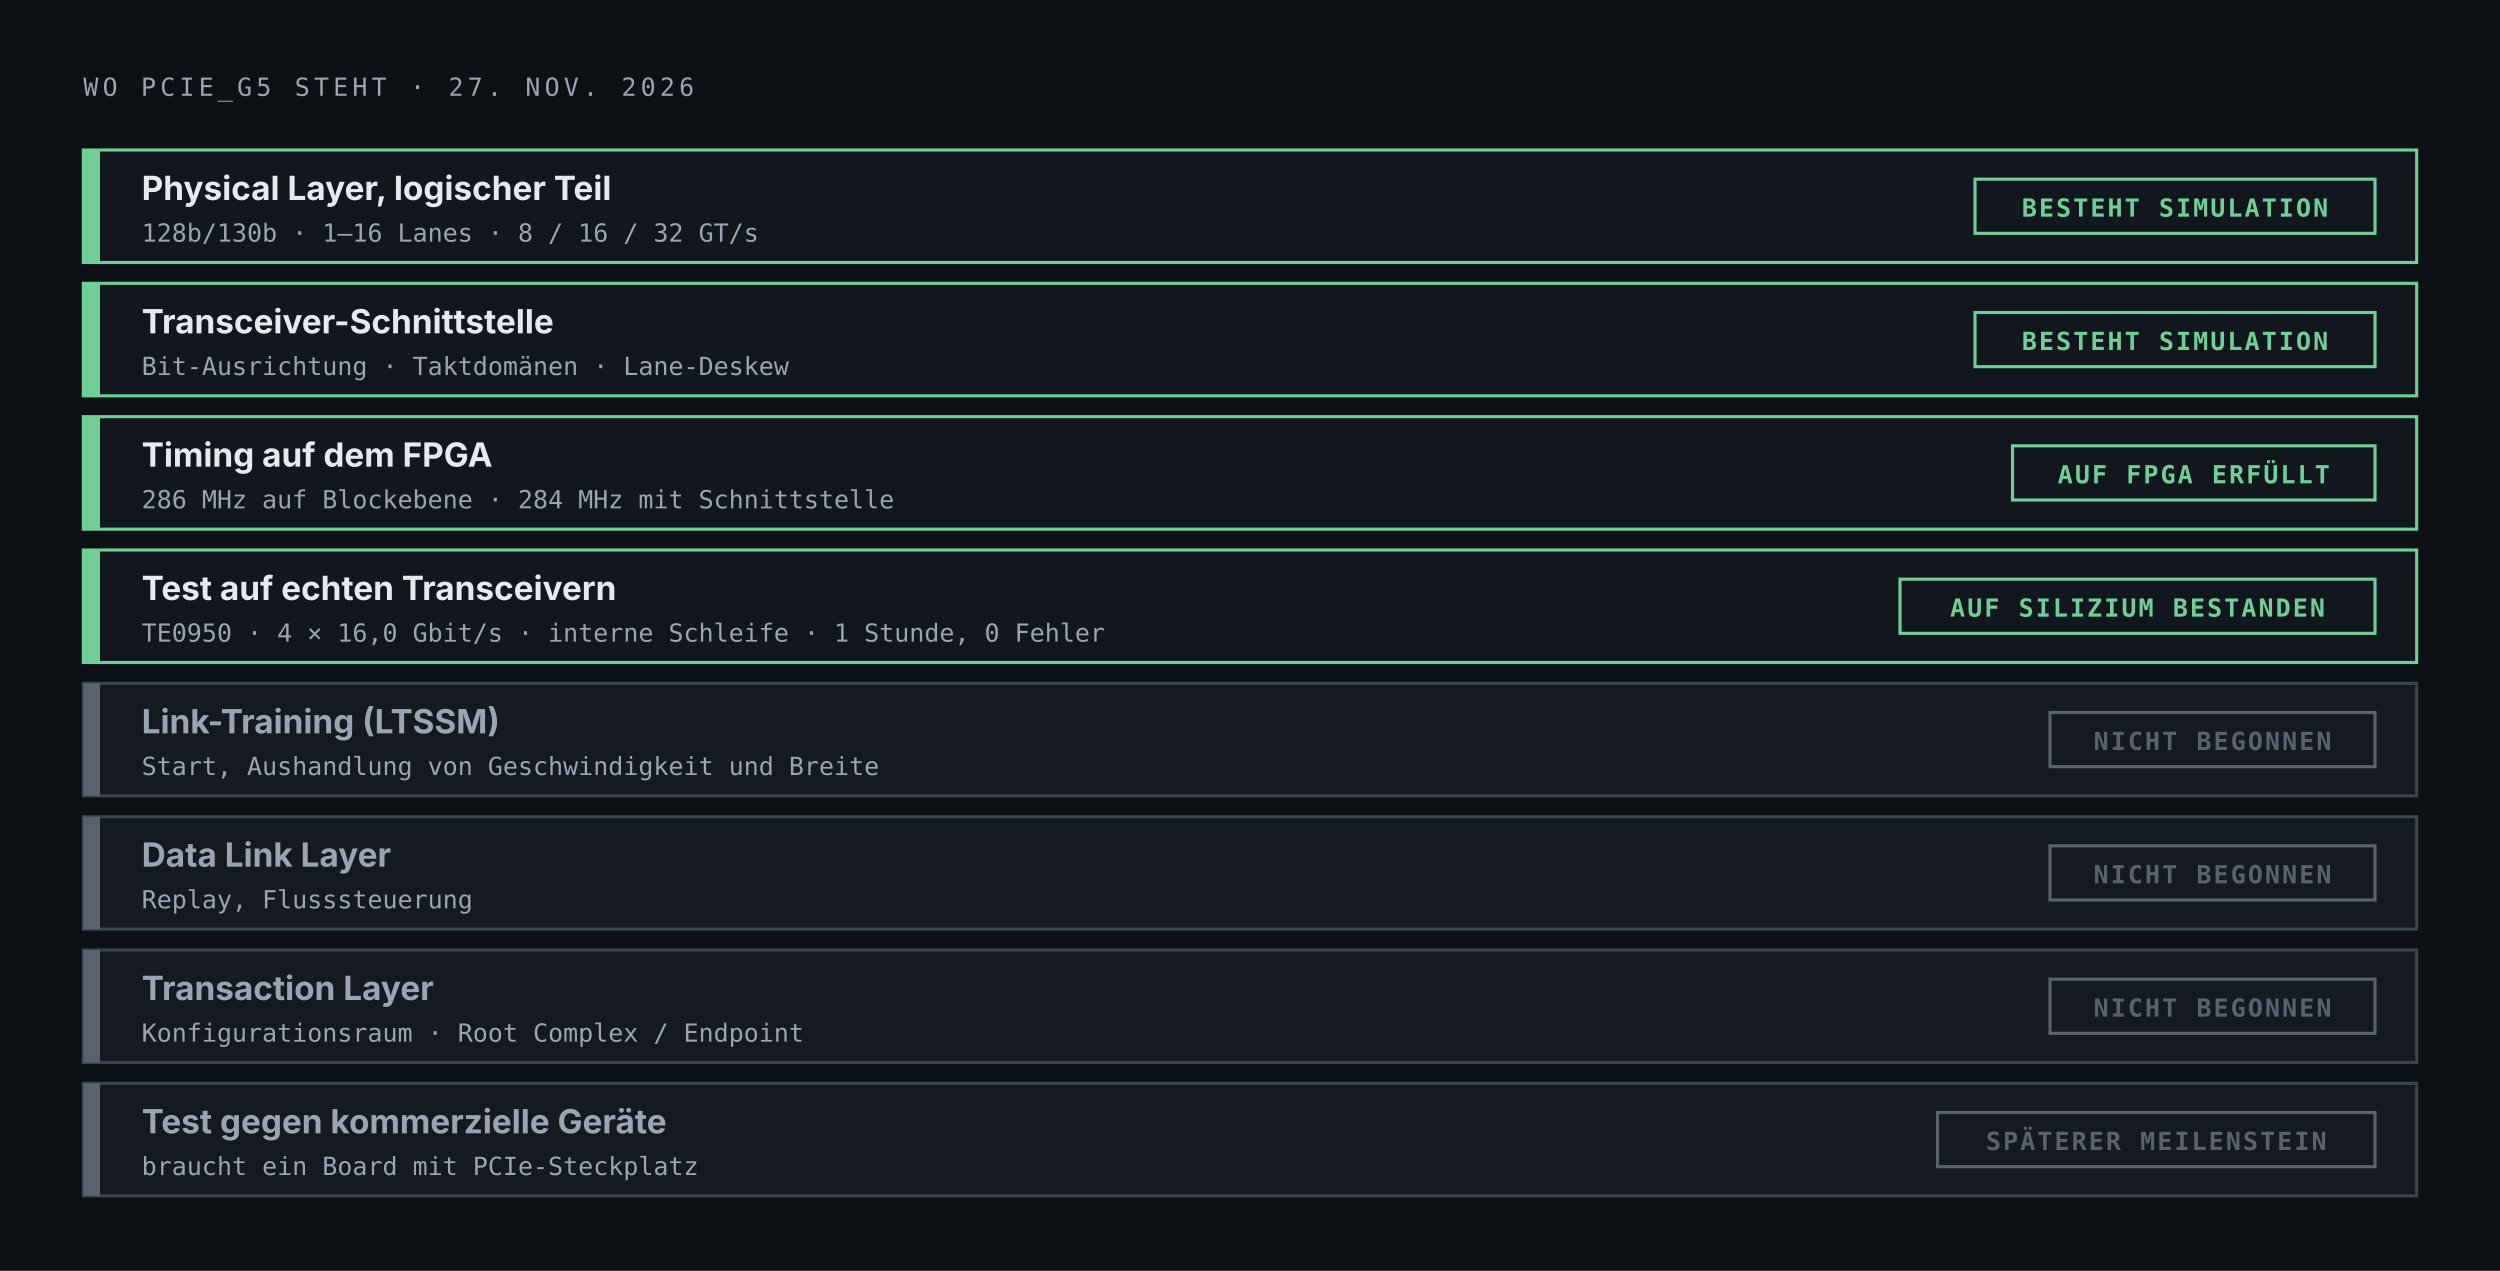
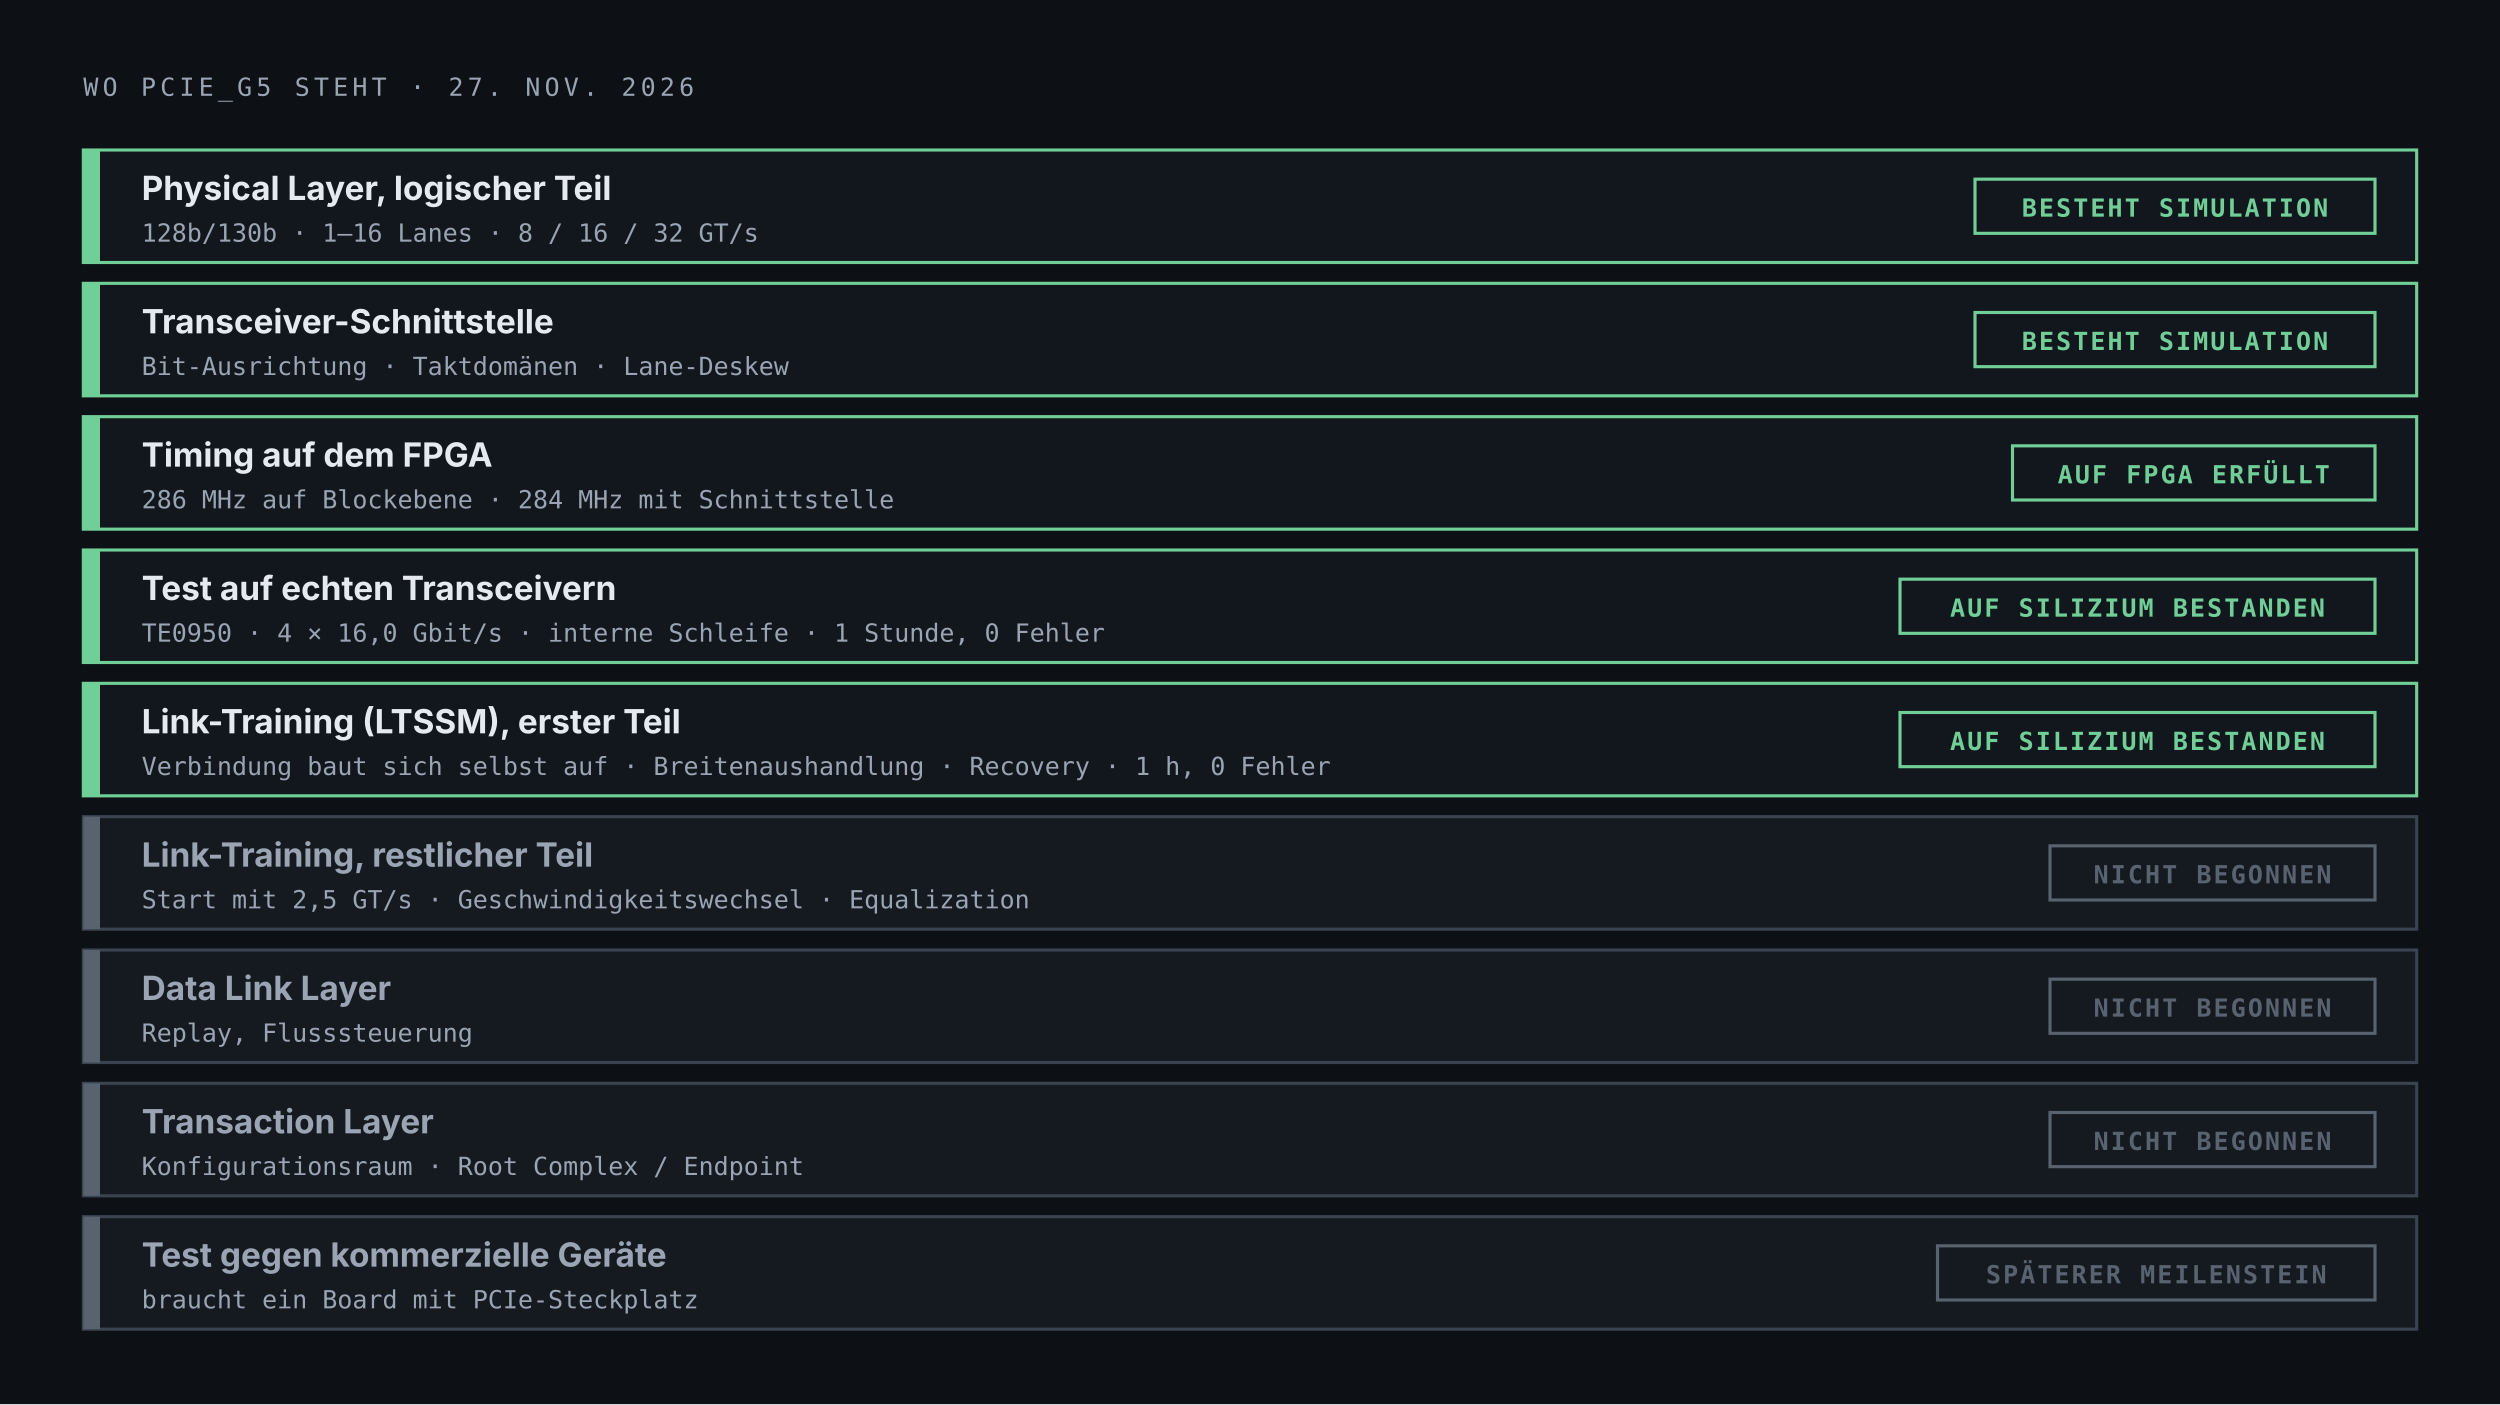
- <svg xmlns="http://www.w3.org/2000/svg" viewBox="0 0 1200 610" width="1200" height="610" role="img">
-   <rect width="1200" height="610" fill="#0d1014" />
+ <svg xmlns="http://www.w3.org/2000/svg" viewBox="0 0 1200 674" width="1200" height="674" role="img">
+   <rect width="1200" height="674" fill="#0d1014" />
  <defs>
    <filter id="glow" x="-50%" y="-50%" width="200%" height="200%">
      <feGaussianBlur stdDeviation="6" result="b" />
      <feMerge>
        <feMergeNode in="b" />
        <feMergeNode in="SourceGraphic" />
      </feMerge>
    </filter>
    <linearGradient id="gacc" x1="0" x2="1">
      <stop offset="0" stop-color="#f2a03d" stop-opacity=".5" />
      <stop offset="1" stop-color="#f2a03d" />
    </linearGradient>
    <linearGradient id="ggrey" x1="0" x2="1">
      <stop offset="0" stop-color="#59626f" stop-opacity=".5" />
      <stop offset="1" stop-color="#59626f" />
    </linearGradient>
    <linearGradient id="gblue" x1="0" x2="1">
      <stop offset="0" stop-color="#5b9bd5" stop-opacity=".35" />
      <stop offset="1" stop-color="#5b9bd5" />
    </linearGradient>
    <radialGradient id="halo">
      <stop offset="0" stop-color="#f2a03d" stop-opacity=".18" />
      <stop offset="1" stop-color="#f2a03d" stop-opacity="0" />
    </radialGradient>
    <pattern id="die" width="14" height="14" patternUnits="userSpaceOnUse">
      <path d="M14 0H0V14" fill="none" stroke="#1f2630" stroke-width="1" />
    </pattern>
  </defs>
  <text x="40" y="46" font-family="DejaVu Sans Mono, ui-monospace, Menlo, monospace" font-size="12" fill="#9aa4b2" text-anchor="start" font-weight="400" letter-spacing="2">WO PCIE_G5 STEHT · 27. NOV. 2026</text>
  <rect x="40" y="72" width="1120" height="54" fill="#12171d" stroke="#6fcf97" stroke-width="1.5" />
  <rect x="40" y="72" width="8" height="54" fill="#6fcf97" />
  <text x="68" y="96" font-family="Inter, system-ui, -apple-system, Segoe UI, Roboto, sans-serif" font-size="16" fill="#e6e9ee" text-anchor="start" font-weight="700" letter-spacing="0">Physical Layer, logischer Teil</text>
  <text x="68" y="116" font-family="DejaVu Sans Mono, ui-monospace, Menlo, monospace" font-size="12" fill="#9aa4b2" text-anchor="start" font-weight="400" letter-spacing="0">128b/130b · 1–16 Lanes · 8 / 16 / 32 GT/s</text>
  <rect x="948" y="86" width="192" height="26" fill="none" stroke="#6fcf97" stroke-width="1.5" />
  <text x="1044.0" y="104" font-family="DejaVu Sans Mono, ui-monospace, Menlo, monospace" font-size="12" fill="#6fcf97" text-anchor="middle" font-weight="700" letter-spacing="1">BESTEHT SIMULATION</text>
  <rect x="40" y="136" width="1120" height="54" fill="#12171d" stroke="#6fcf97" stroke-width="1.5" />
  <rect x="40" y="136" width="8" height="54" fill="#6fcf97" />
  <text x="68" y="160" font-family="Inter, system-ui, -apple-system, Segoe UI, Roboto, sans-serif" font-size="16" fill="#e6e9ee" text-anchor="start" font-weight="700" letter-spacing="0">Transceiver-Schnittstelle</text>
  <text x="68" y="180" font-family="DejaVu Sans Mono, ui-monospace, Menlo, monospace" font-size="12" fill="#9aa4b2" text-anchor="start" font-weight="400" letter-spacing="0">Bit-Ausrichtung · Taktdomänen · Lane-Deskew</text>
  <rect x="948" y="150" width="192" height="26" fill="none" stroke="#6fcf97" stroke-width="1.5" />
  <text x="1044.0" y="168" font-family="DejaVu Sans Mono, ui-monospace, Menlo, monospace" font-size="12" fill="#6fcf97" text-anchor="middle" font-weight="700" letter-spacing="1">BESTEHT SIMULATION</text>
  <rect x="40" y="200" width="1120" height="54" fill="#12171d" stroke="#6fcf97" stroke-width="1.5" />
  <rect x="40" y="200" width="8" height="54" fill="#6fcf97" />
  <text x="68" y="224" font-family="Inter, system-ui, -apple-system, Segoe UI, Roboto, sans-serif" font-size="16" fill="#e6e9ee" text-anchor="start" font-weight="700" letter-spacing="0">Timing auf dem FPGA</text>
  <text x="68" y="244" font-family="DejaVu Sans Mono, ui-monospace, Menlo, monospace" font-size="12" fill="#9aa4b2" text-anchor="start" font-weight="400" letter-spacing="0">286 MHz auf Blockebene · 284 MHz mit Schnittstelle</text>
  <rect x="966" y="214" width="174" height="26" fill="none" stroke="#6fcf97" stroke-width="1.5" />
  <text x="1053.0" y="232" font-family="DejaVu Sans Mono, ui-monospace, Menlo, monospace" font-size="12" fill="#6fcf97" text-anchor="middle" font-weight="700" letter-spacing="1">AUF FPGA ERFÜLLT</text>
  <rect x="40" y="264" width="1120" height="54" fill="#12171d" stroke="#6fcf97" stroke-width="1.5" />
  <rect x="40" y="264" width="8" height="54" fill="#6fcf97" />
  <text x="68" y="288" font-family="Inter, system-ui, -apple-system, Segoe UI, Roboto, sans-serif" font-size="16" fill="#e6e9ee" text-anchor="start" font-weight="700" letter-spacing="0">Test auf echten Transceivern</text>
  <text x="68" y="308" font-family="DejaVu Sans Mono, ui-monospace, Menlo, monospace" font-size="12" fill="#9aa4b2" text-anchor="start" font-weight="400" letter-spacing="0">TE0950 · 4 × 16,0 Gbit/s · interne Schleife · 1 Stunde, 0 Fehler</text>
  <rect x="912" y="278" width="228" height="26" fill="none" stroke="#6fcf97" stroke-width="1.5" />
  <text x="1026.0" y="296" font-family="DejaVu Sans Mono, ui-monospace, Menlo, monospace" font-size="12" fill="#6fcf97" text-anchor="middle" font-weight="700" letter-spacing="1">AUF SILIZIUM BESTANDEN</text>
-   <rect x="40" y="328" width="1120" height="54" fill="#151a21" stroke="#3a4350" stroke-width="1.5" />
-   <rect x="40" y="328" width="8" height="54" fill="#59626f" />
-   <text x="68" y="352" font-family="Inter, system-ui, -apple-system, Segoe UI, Roboto, sans-serif" font-size="16" fill="#9aa4b2" text-anchor="start" font-weight="700" letter-spacing="0">Link-Training (LTSSM)</text>
-   <text x="68" y="372" font-family="DejaVu Sans Mono, ui-monospace, Menlo, monospace" font-size="12" fill="#9aa4b2" text-anchor="start" font-weight="400" letter-spacing="0">Start, Aushandlung von Geschwindigkeit und Breite</text>
-   <rect x="984" y="342" width="156" height="26" fill="none" stroke="#59626f" stroke-width="1.5" />
-   <text x="1062.0" y="360" font-family="DejaVu Sans Mono, ui-monospace, Menlo, monospace" font-size="12" fill="#59626f" text-anchor="middle" font-weight="700" letter-spacing="1">NICHT BEGONNEN</text>
+   <rect x="40" y="328" width="1120" height="54" fill="#12171d" stroke="#6fcf97" stroke-width="1.5" />
+   <rect x="40" y="328" width="8" height="54" fill="#6fcf97" />
+   <text x="68" y="352" font-family="Inter, system-ui, -apple-system, Segoe UI, Roboto, sans-serif" font-size="16" fill="#e6e9ee" text-anchor="start" font-weight="700" letter-spacing="0">Link-Training (LTSSM), erster Teil</text>
+   <text x="68" y="372" font-family="DejaVu Sans Mono, ui-monospace, Menlo, monospace" font-size="12" fill="#9aa4b2" text-anchor="start" font-weight="400" letter-spacing="0">Verbindung baut sich selbst auf · Breitenaushandlung · Recovery · 1 h, 0 Fehler</text>
+   <rect x="912" y="342" width="228" height="26" fill="none" stroke="#6fcf97" stroke-width="1.5" />
+   <text x="1026.0" y="360" font-family="DejaVu Sans Mono, ui-monospace, Menlo, monospace" font-size="12" fill="#6fcf97" text-anchor="middle" font-weight="700" letter-spacing="1">AUF SILIZIUM BESTANDEN</text>
  <rect x="40" y="392" width="1120" height="54" fill="#151a21" stroke="#3a4350" stroke-width="1.5" />
  <rect x="40" y="392" width="8" height="54" fill="#59626f" />
-   <text x="68" y="416" font-family="Inter, system-ui, -apple-system, Segoe UI, Roboto, sans-serif" font-size="16" fill="#9aa4b2" text-anchor="start" font-weight="700" letter-spacing="0">Data Link Layer</text>
-   <text x="68" y="436" font-family="DejaVu Sans Mono, ui-monospace, Menlo, monospace" font-size="12" fill="#9aa4b2" text-anchor="start" font-weight="400" letter-spacing="0">Replay, Flusssteuerung</text>
+   <text x="68" y="416" font-family="Inter, system-ui, -apple-system, Segoe UI, Roboto, sans-serif" font-size="16" fill="#9aa4b2" text-anchor="start" font-weight="700" letter-spacing="0">Link-Training, restlicher Teil</text>
+   <text x="68" y="436" font-family="DejaVu Sans Mono, ui-monospace, Menlo, monospace" font-size="12" fill="#9aa4b2" text-anchor="start" font-weight="400" letter-spacing="0">Start mit 2,5 GT/s · Geschwindigkeitswechsel · Equalization</text>
  <rect x="984" y="406" width="156" height="26" fill="none" stroke="#59626f" stroke-width="1.5" />
  <text x="1062.0" y="424" font-family="DejaVu Sans Mono, ui-monospace, Menlo, monospace" font-size="12" fill="#59626f" text-anchor="middle" font-weight="700" letter-spacing="1">NICHT BEGONNEN</text>
  <rect x="40" y="456" width="1120" height="54" fill="#151a21" stroke="#3a4350" stroke-width="1.5" />
  <rect x="40" y="456" width="8" height="54" fill="#59626f" />
-   <text x="68" y="480" font-family="Inter, system-ui, -apple-system, Segoe UI, Roboto, sans-serif" font-size="16" fill="#9aa4b2" text-anchor="start" font-weight="700" letter-spacing="0">Transaction Layer</text>
-   <text x="68" y="500" font-family="DejaVu Sans Mono, ui-monospace, Menlo, monospace" font-size="12" fill="#9aa4b2" text-anchor="start" font-weight="400" letter-spacing="0">Konfigurationsraum · Root Complex / Endpoint</text>
+   <text x="68" y="480" font-family="Inter, system-ui, -apple-system, Segoe UI, Roboto, sans-serif" font-size="16" fill="#9aa4b2" text-anchor="start" font-weight="700" letter-spacing="0">Data Link Layer</text>
+   <text x="68" y="500" font-family="DejaVu Sans Mono, ui-monospace, Menlo, monospace" font-size="12" fill="#9aa4b2" text-anchor="start" font-weight="400" letter-spacing="0">Replay, Flusssteuerung</text>
  <rect x="984" y="470" width="156" height="26" fill="none" stroke="#59626f" stroke-width="1.5" />
  <text x="1062.0" y="488" font-family="DejaVu Sans Mono, ui-monospace, Menlo, monospace" font-size="12" fill="#59626f" text-anchor="middle" font-weight="700" letter-spacing="1">NICHT BEGONNEN</text>
  <rect x="40" y="520" width="1120" height="54" fill="#151a21" stroke="#3a4350" stroke-width="1.5" />
  <rect x="40" y="520" width="8" height="54" fill="#59626f" />
-   <text x="68" y="544" font-family="Inter, system-ui, -apple-system, Segoe UI, Roboto, sans-serif" font-size="16" fill="#9aa4b2" text-anchor="start" font-weight="700" letter-spacing="0">Test gegen kommerzielle Geräte</text>
-   <text x="68" y="564" font-family="DejaVu Sans Mono, ui-monospace, Menlo, monospace" font-size="12" fill="#9aa4b2" text-anchor="start" font-weight="400" letter-spacing="0">braucht ein Board mit PCIe-Steckplatz</text>
-   <rect x="930" y="534" width="210" height="26" fill="none" stroke="#59626f" stroke-width="1.5" />
-   <text x="1035.0" y="552" font-family="DejaVu Sans Mono, ui-monospace, Menlo, monospace" font-size="12" fill="#59626f" text-anchor="middle" font-weight="700" letter-spacing="1">SPÄTERER MEILENSTEIN</text>
+   <text x="68" y="544" font-family="Inter, system-ui, -apple-system, Segoe UI, Roboto, sans-serif" font-size="16" fill="#9aa4b2" text-anchor="start" font-weight="700" letter-spacing="0">Transaction Layer</text>
+   <text x="68" y="564" font-family="DejaVu Sans Mono, ui-monospace, Menlo, monospace" font-size="12" fill="#9aa4b2" text-anchor="start" font-weight="400" letter-spacing="0">Konfigurationsraum · Root Complex / Endpoint</text>
+   <rect x="984" y="534" width="156" height="26" fill="none" stroke="#59626f" stroke-width="1.5" />
+   <text x="1062.0" y="552" font-family="DejaVu Sans Mono, ui-monospace, Menlo, monospace" font-size="12" fill="#59626f" text-anchor="middle" font-weight="700" letter-spacing="1">NICHT BEGONNEN</text>
+   <rect x="40" y="584" width="1120" height="54" fill="#151a21" stroke="#3a4350" stroke-width="1.5" />
+   <rect x="40" y="584" width="8" height="54" fill="#59626f" />
+   <text x="68" y="608" font-family="Inter, system-ui, -apple-system, Segoe UI, Roboto, sans-serif" font-size="16" fill="#9aa4b2" text-anchor="start" font-weight="700" letter-spacing="0">Test gegen kommerzielle Geräte</text>
+   <text x="68" y="628" font-family="DejaVu Sans Mono, ui-monospace, Menlo, monospace" font-size="12" fill="#9aa4b2" text-anchor="start" font-weight="400" letter-spacing="0">braucht ein Board mit PCIe-Steckplatz</text>
+   <rect x="930" y="598" width="210" height="26" fill="none" stroke="#59626f" stroke-width="1.5" />
+   <text x="1035.0" y="616" font-family="DejaVu Sans Mono, ui-monospace, Menlo, monospace" font-size="12" fill="#59626f" text-anchor="middle" font-weight="700" letter-spacing="1">SPÄTERER MEILENSTEIN</text>
</svg>
